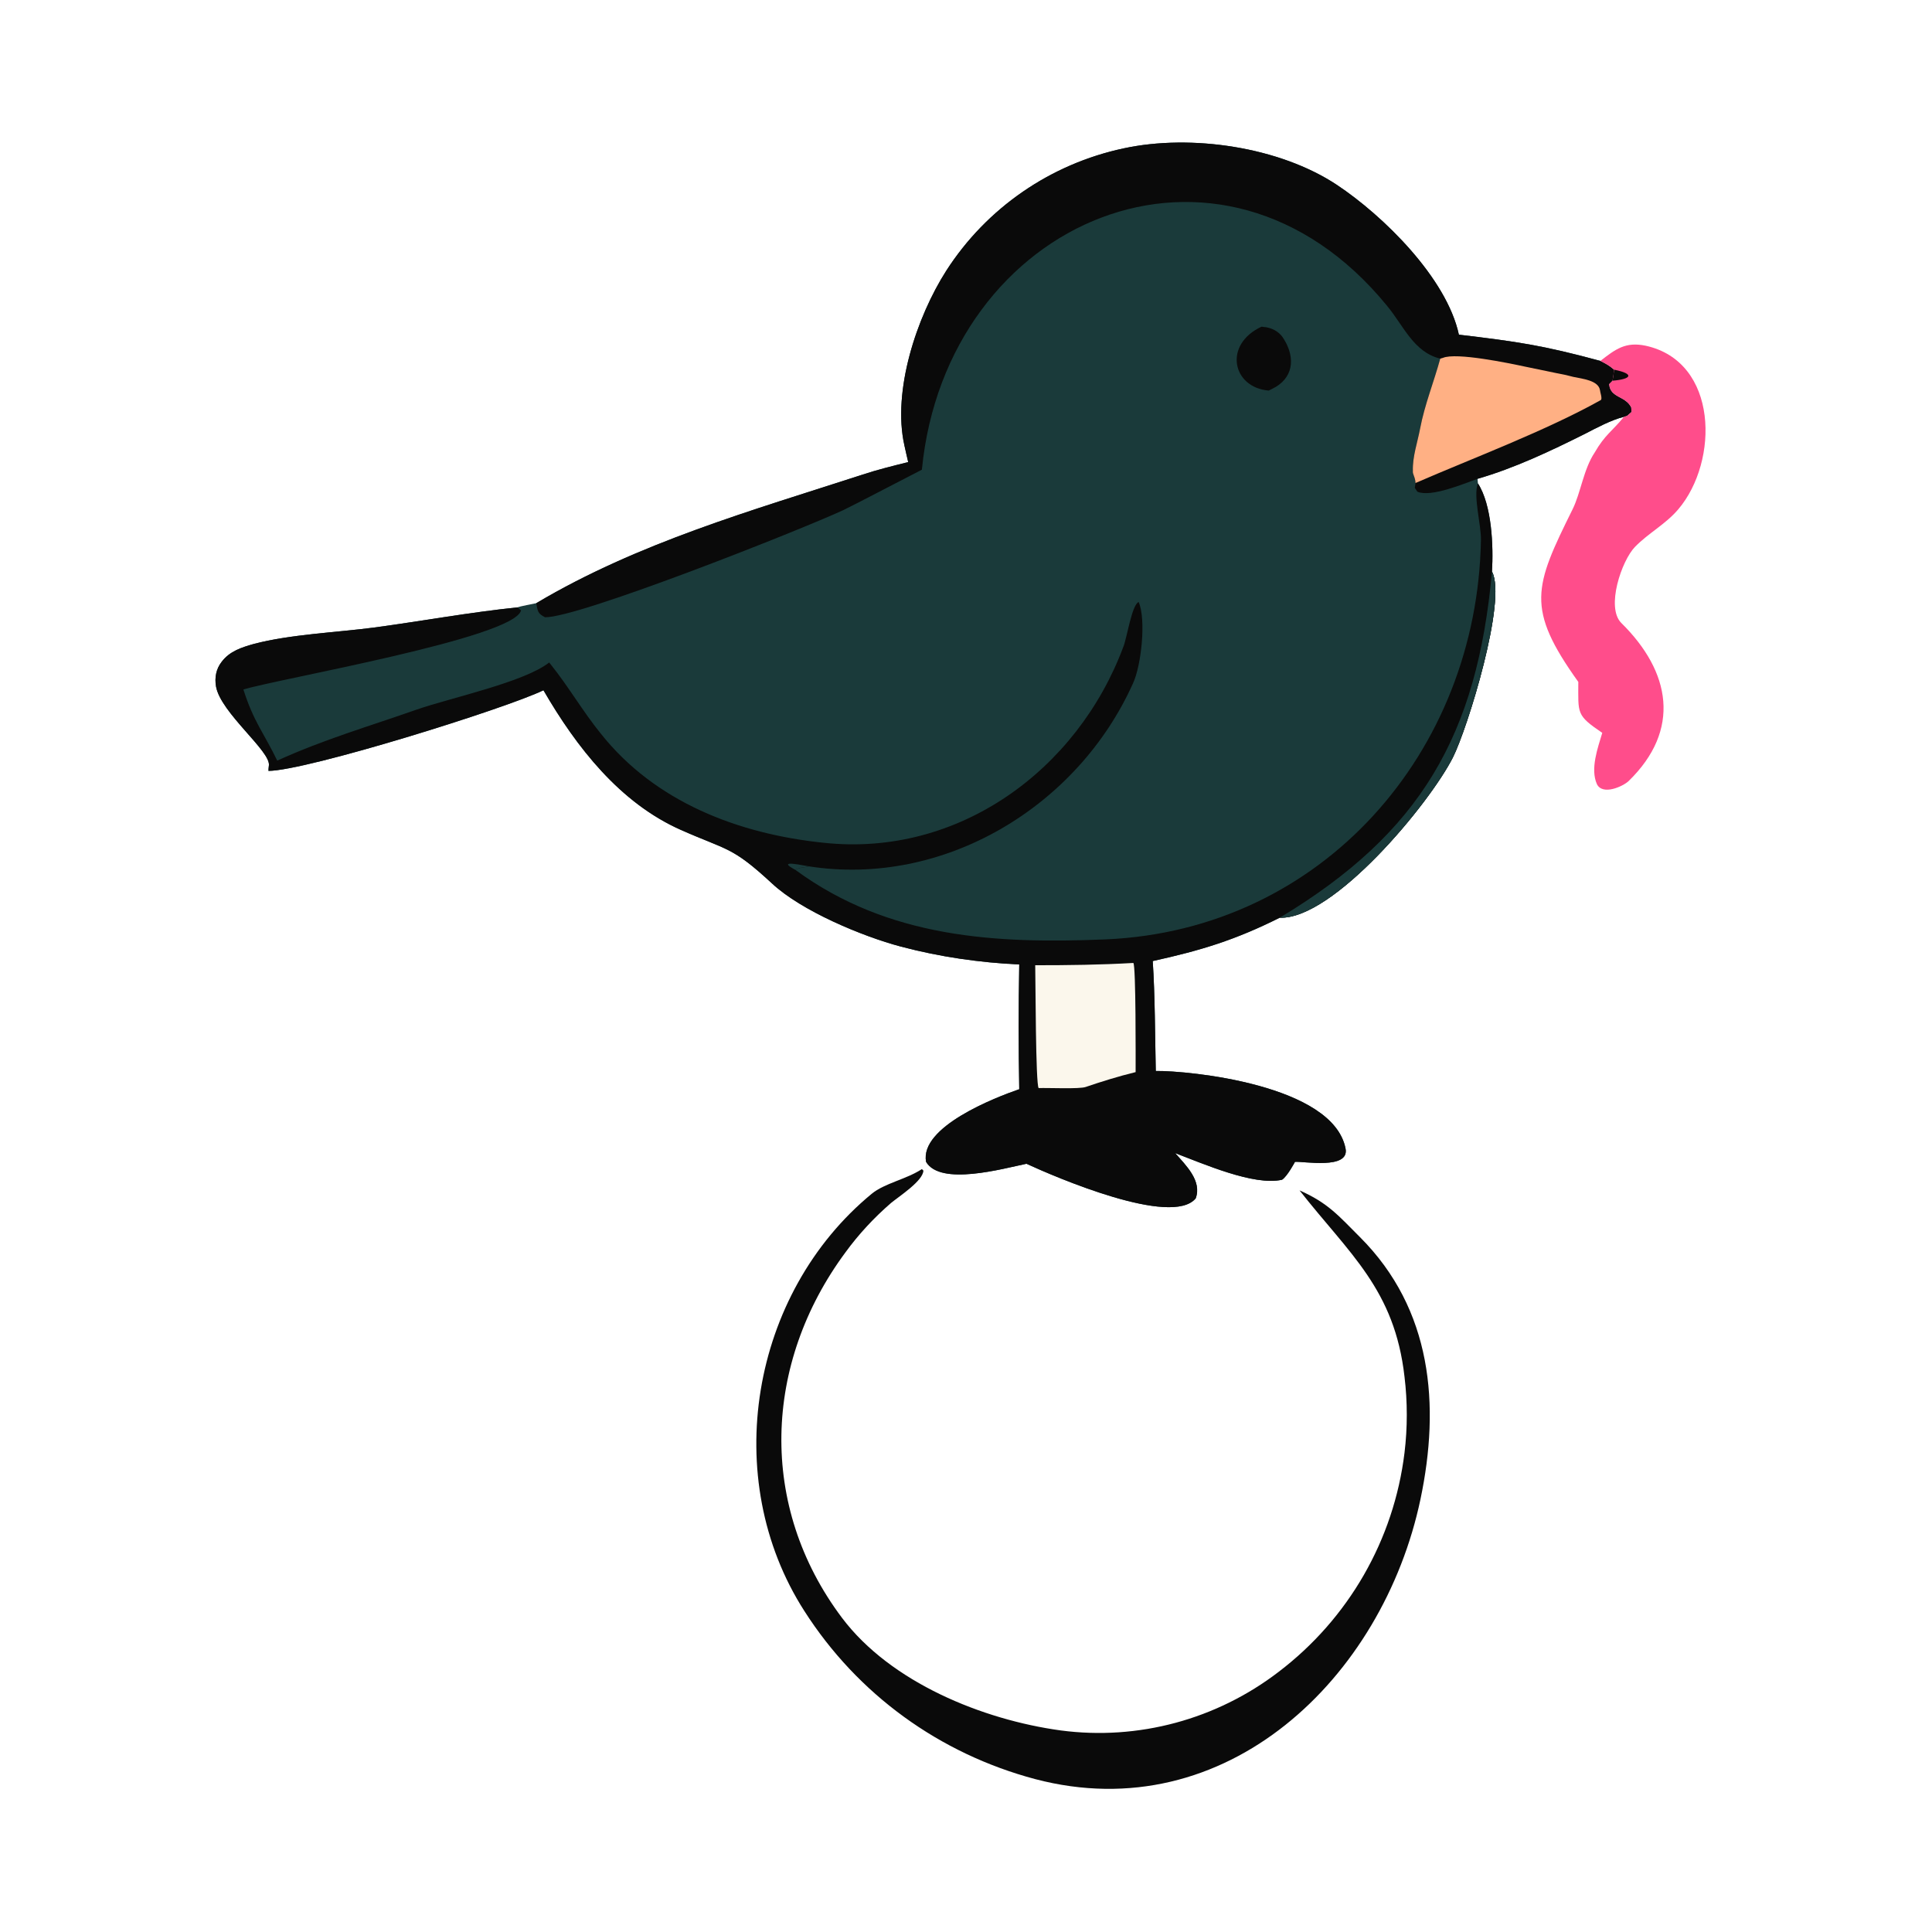
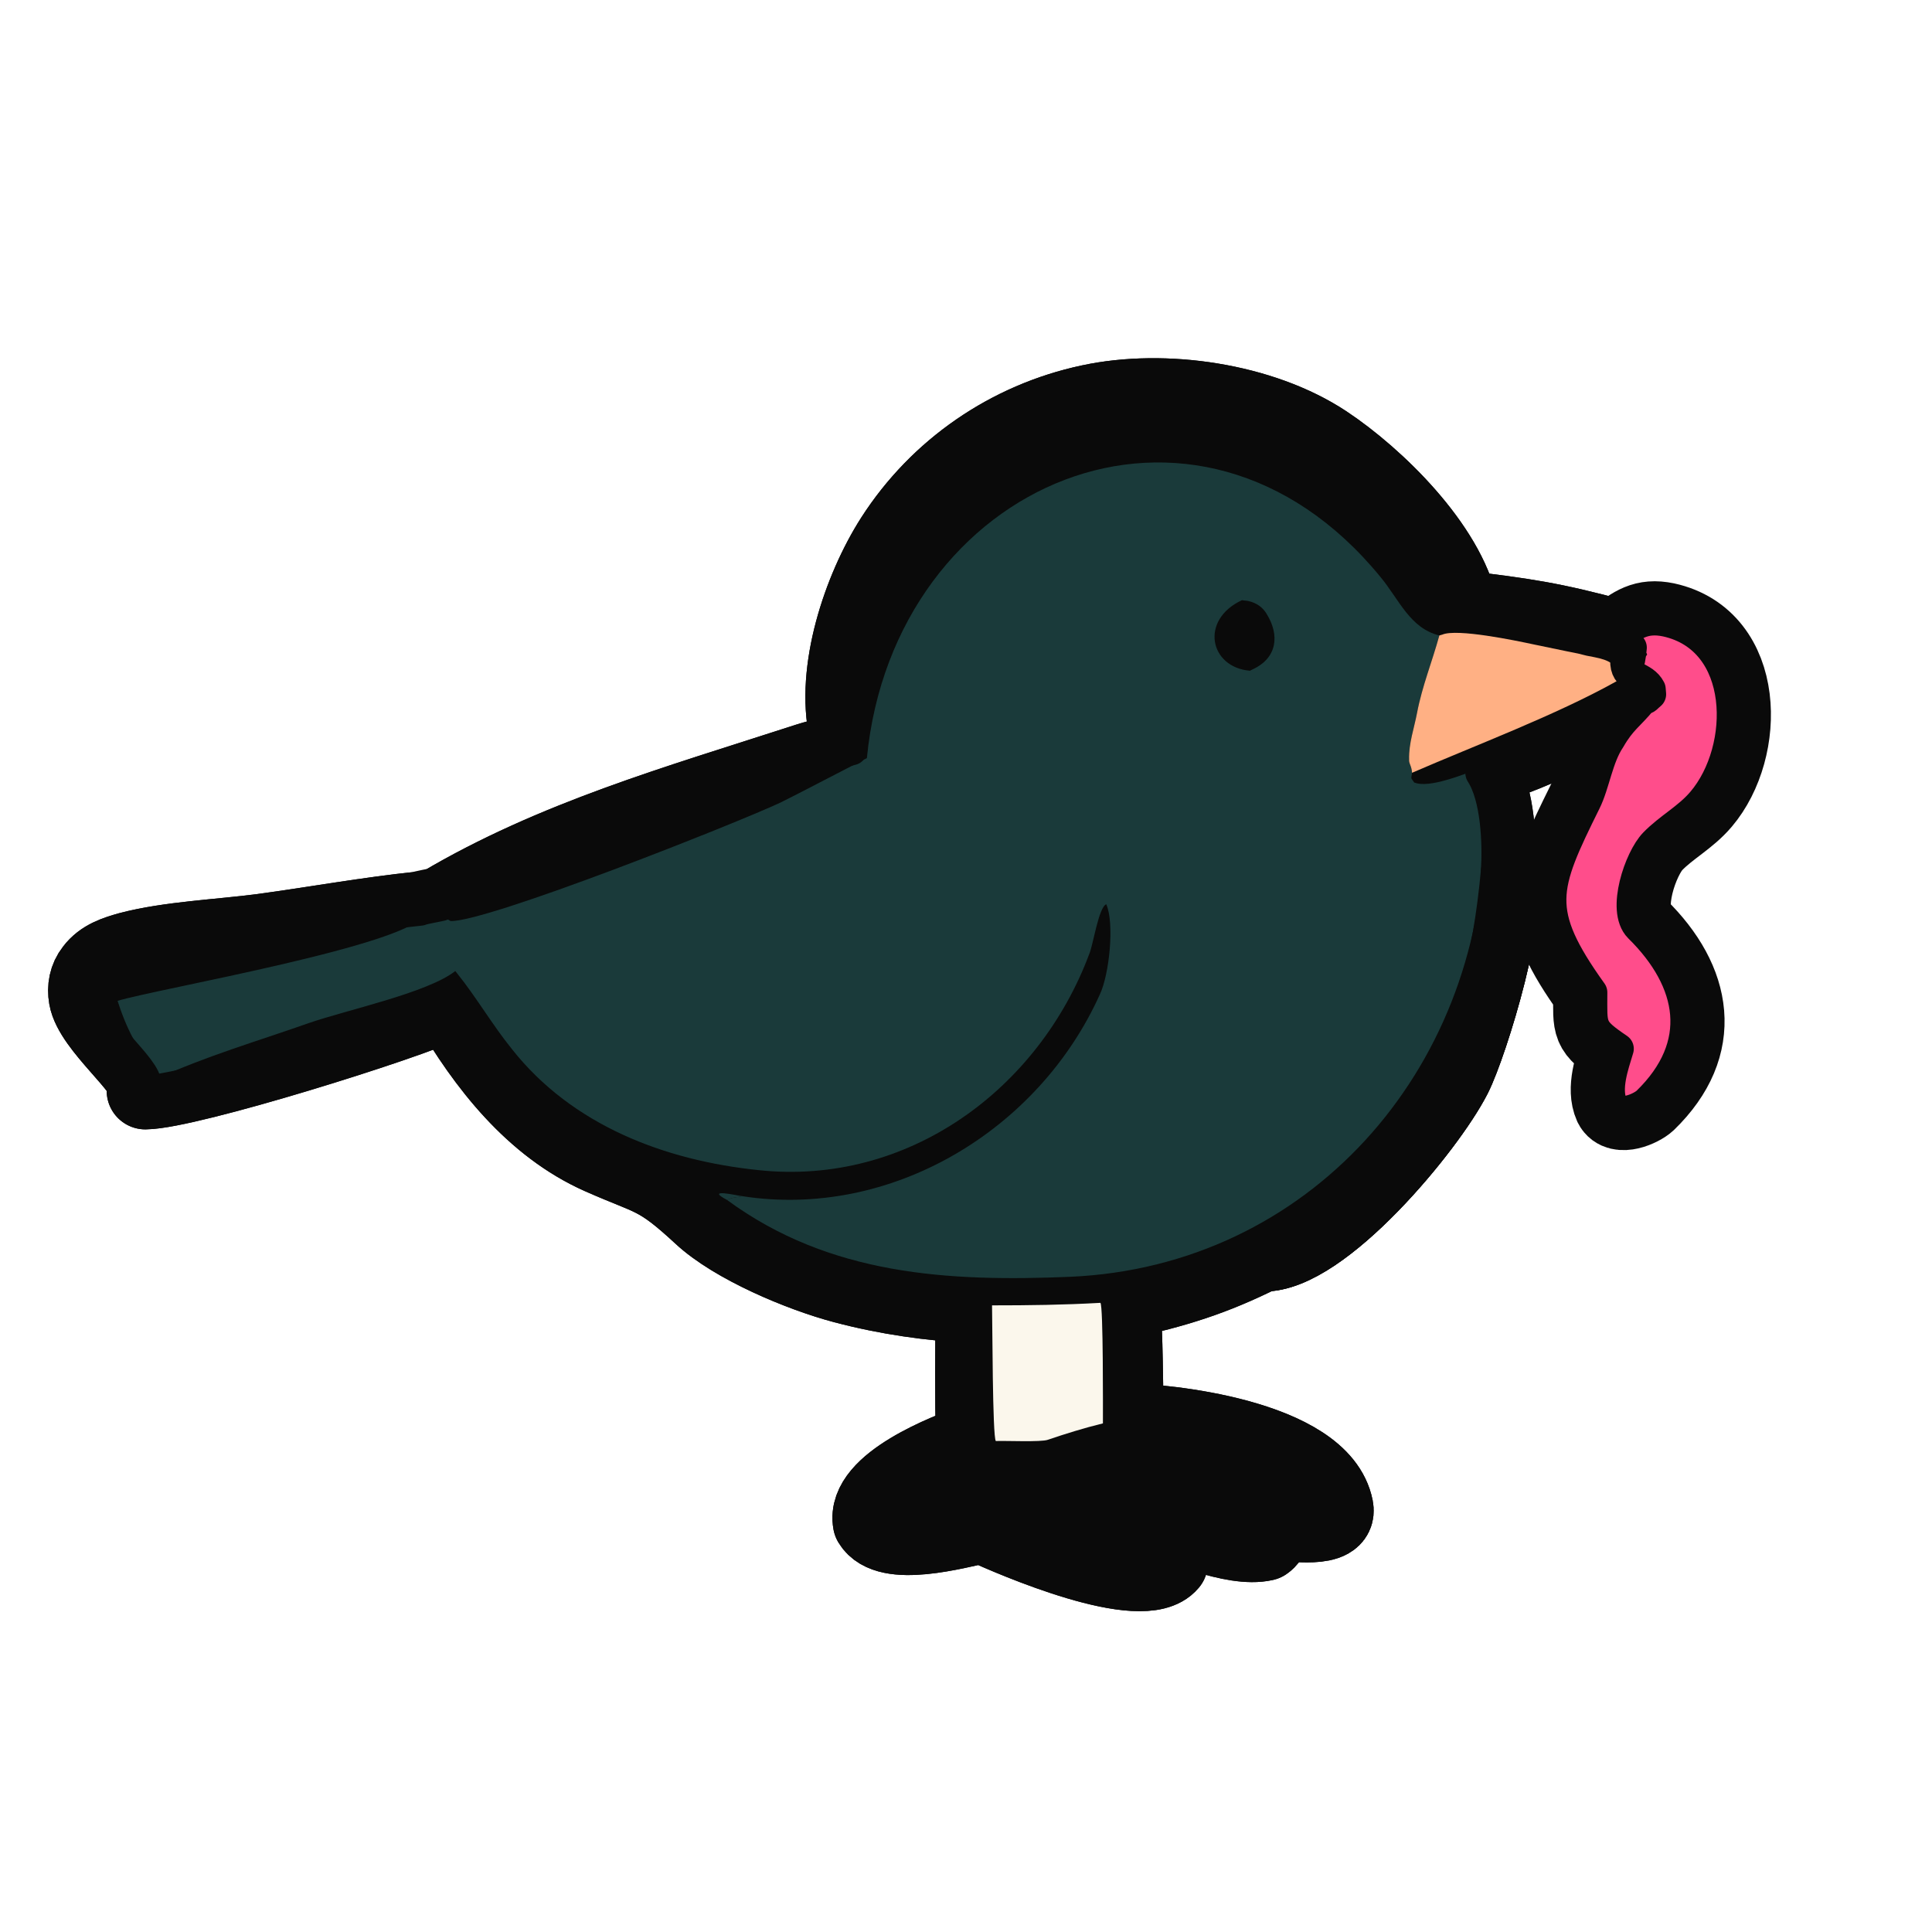
- <svg xmlns="http://www.w3.org/2000/svg" viewBox="26 239 508 508">
-   <path fill="#1a3a3a" d="M167 397.6C193.8 381.7 223.5 373.3 252.8 363.8C256.7 362.5 260.8 361.5 264.8 360.5C264.5 359.1 264.1 357.6 263.8 356.1C260.6 341.8 267 322.4 274.8 310.2C285.4 293.7 302.2 282.1 321.5 278C339.2 274.2 362.4 277.6 377.5 287.6C389.7 295.7 406.4 312.1 409.6 327C424.8 328.8 431.7 329.8 446.8 333.9C448.3 334.7 449 335 450.4 336.2C450.3 337.4 450.2 338 450 339.1L449.1 340C449.4 343.7 453.3 343 454.9 346.1L455 347.3C453.9 348.2 454.2 348.3 453 348.6C449.7 349.4 445.8 351.5 442.7 353.1C433.7 357.6 424.2 362.1 414.5 364.9L414.6 366.1C418.3 371.8 418.7 382.7 418.3 389.3C422.3 396.7 411.9 430.5 408 438.2C401.8 450.4 376.6 480.8 362.5 480.3C350.7 486.2 341.8 488.9 329.1 491.7C329.7 500.6 329.7 511.5 329.9 520.6C338.6 520.5 376.5 524.2 379.8 541C380.9 546.6 368.7 544.3 366.5 544.5C366.5 544.5 364.5 548.3 363.1 549.2C355.7 550.9 342.2 544.9 335 542.2C337.8 545.4 342.1 549.5 340.4 554.1C334.1 561.7 303.5 548.5 295.9 545C289.6 546.3 273.3 550.9 269.5 544.5C267.8 535.3 287.6 527.6 294 525.4C293.8 514 293.8 504 294 492.6C283.5 492.1 273.1 490.6 262.9 487.9C252.7 485.2 236.7 478.5 229 471.3C218.4 461.5 217.4 462.7 205 457.2C189 450.1 177.6 435.5 168.9 420.5C158.7 425.4 106.8 441.6 96.6 441.7C96.6 440.9 96.6 441.4 96.7 440.3C97.3 436.6 84 426.4 82.8 419.5C82.4 417.2 82.8 414.9 84.3 413C86.4 410.2 89.6 409.2 92.8 408.3C102.3 405.8 114.5 405.3 124.4 404C137 402.3 149.5 400 162.1 398.7C162.7 398.4 166.2 397.8 167 397.6Z" />
+ <svg xmlns="http://www.w3.org/2000/svg" viewBox="62 182 460 460">
+   <g data-outlined="1" fill="#0a0a0a" stroke="#0a0a0a" stroke-width="18.4" stroke-linejoin="round">
+     <path d="M167 397.6C193.8 381.7 223.5 373.3 252.8 363.8C256.7 362.5 260.8 361.5 264.8 360.5C264.5 359.1 264.1 357.6 263.8 356.1C260.6 341.8 267 322.4 274.8 310.2C285.4 293.7 302.2 282.1 321.5 278C339.2 274.2 362.4 277.6 377.5 287.6C389.7 295.7 406.4 312.1 409.6 327C424.8 328.8 431.7 329.8 446.8 333.9C448.3 334.7 449 335 450.4 336.2C450.3 337.4 450.2 338 450 339.1L449.1 340C449.4 343.7 453.3 343 454.9 346.1L455 347.3C453.9 348.2 454.2 348.3 453 348.6C449.7 349.4 445.8 351.5 442.7 353.1C433.7 357.6 424.2 362.1 414.5 364.9L414.6 366.1C418.3 371.8 418.7 382.7 418.3 389.3C422.3 396.7 411.9 430.5 408 438.2C401.8 450.4 376.6 480.8 362.5 480.3C350.7 486.2 341.8 488.9 329.1 491.7C329.7 500.6 329.7 511.5 329.9 520.6C338.6 520.5 376.5 524.2 379.8 541C380.9 546.6 368.7 544.3 366.5 544.5C366.5 544.5 364.5 548.3 363.1 549.2C355.7 550.9 342.2 544.9 335 542.2C337.8 545.4 342.1 549.5 340.4 554.1C334.1 561.7 303.5 548.5 295.9 545C289.6 546.3 273.3 550.9 269.5 544.5C267.8 535.3 287.6 527.6 294 525.4C293.8 514 293.8 504 294 492.6C283.5 492.1 273.1 490.6 262.9 487.9C252.7 485.2 236.7 478.5 229 471.3C218.4 461.5 217.4 462.7 205 457.2C189 450.1 177.6 435.5 168.9 420.5C158.7 425.4 106.8 441.6 96.6 441.7C96.6 440.9 96.6 441.4 96.7 440.3C97.3 436.6 84 426.4 82.8 419.5C82.4 417.2 82.8 414.9 84.3 413C86.4 410.2 89.6 409.2 92.8 408.3C102.3 405.8 114.5 405.3 124.4 404C137 402.3 149.5 400 162.1 398.7C162.7 398.4 166.2 397.8 167 397.6Z" />
+     <path d="M414.6 366.1C418.3 371.8 418.7 382.7 418.3 389.3C422.3 396.7 411.9 430.5 408 438.2C401.8 450.4 376.6 480.8 362.5 480.3C350.7 486.2 341.8 488.9 329.1 491.7C329.7 500.6 329.7 511.5 329.9 520.6C338.6 520.5 376.5 524.2 379.8 541C380.9 546.6 368.7 544.3 366.5 544.5C366.5 544.5 364.5 548.3 363.1 549.2C355.7 550.9 342.2 544.9 335 542.2C337.8 545.4 342.1 549.5 340.4 554.1C334.1 561.7 303.5 548.5 295.9 545C289.6 546.3 273.3 550.9 269.5 544.5C267.8 535.3 287.6 527.6 294 525.4C293.8 514 293.8 504 294 492.6C283.5 492.1 273.1 490.6 262.9 487.9C252.7 485.2 236.7 478.5 229 471.3C218.4 461.5 217.4 462.7 205 457.2C189 450.1 177.6 435.5 168.9 420.5C158.7 425.4 106.8 441.6 96.6 441.7C96.6 440.9 96.6 441.4 96.7 440.3C97.3 436.6 84 426.4 82.8 419.5C82.4 417.2 82.8 414.9 84.3 413C86.4 410.2 89.6 409.2 92.8 408.3C102.3 405.8 114.5 405.3 124.4 404C137 402.3 149.5 400 162.1 398.7L163 399.5C161.2 406.8 99 417.5 90 420.3C92.7 428.8 95.3 431.6 98.9 439C111.2 433.4 123 430 135.5 425.6C144.4 422.5 163.8 418.4 170.4 413.2L170.8 413.7C175.4 419.4 179.2 426 183.9 431.8C198.2 449.9 220.2 458.3 242.6 460.6C278 464.4 309.3 441.5 321.4 409C322.3 406.8 323.6 398 325.4 397.3C327.4 401.9 326.1 414 323.9 418.7C309.3 451.2 274.1 472.3 238.7 466.8L237.7 467C236.7 467.1 235.9 467.3 235.1 467.7C259.6 485.7 287.9 487.2 316.8 486C373.7 483.5 414.4 436.8 415.4 381C415.5 377.1 413.3 369.4 414.6 366.1Z" />
+     <path d="M418.3 389.3C422.3 396.7 411.9 430.5 408 438.2C401.8 450.4 376.6 480.8 362.5 480.3C399.6 458 414.4 432.3 418.3 389.3Z" />
+     <path d="M324 492.2C324.7 492.8 324.6 518 324.6 520.9C320.1 522 315.6 523.4 311.5 524.8C309.9 525.4 301.5 525 299.1 525.1C298.3 524.1 298.3 496.9 298.2 492.8C307 492.8 315.2 492.7 324 492.2Z" />
+     <path d="M167 397.6C193.8 381.7 223.5 373.3 252.8 363.8C256.7 362.5 260.8 361.5 264.8 360.5C264.5 359.1 264.1 357.6 263.8 356.1C260.6 341.8 267 322.4 274.8 310.2C285.4 293.7 302.2 282.1 321.5 278C339.2 274.2 362.4 277.6 377.5 287.6C389.7 295.7 406.4 312.1 409.6 327C424.8 328.8 431.7 329.8 446.8 333.9C448.3 334.7 449 335 450.4 336.2C450.3 337.4 450.2 338 450 339.1L449.1 340C449.4 343.7 453.3 343 454.9 346.1L455 347.3C453.9 348.2 454.2 348.3 453 348.6C449.7 349.4 445.8 351.5 442.7 353.1C433.7 357.6 424.2 362.1 414.5 364.9C410.6 366.3 402.3 369.8 398.7 368.3C397.8 366.9 398 367.7 398.2 366C398.1 364.3 397.4 363.8 397.5 362.8C397.4 359 398.7 355.4 399.4 351.7C400.6 345.4 403 339.5 404.7 333.3C397.7 331.6 395.1 324.7 390.7 319.4C347.1 266 274.8 296.6 268.4 362.5C264.1 364.7 251.1 371.5 247.8 373.1C237.1 378.1 178.1 401.5 169.3 401.3C167.4 400.3 167.4 399.8 167 397.6Z" />
+     <path d="M404.7 333.3L405.4 333.1C408.9 331.6 422.8 334.5 427 335.4L435.2 337.1L437.7 337.6L439.7 338.1C442 338.6 446.3 339 446.7 341.6C446.7 342 447.4 343.9 446.9 344.2C432.4 352.3 413.4 359.4 398.2 366C398.1 364.3 397.4 363.8 397.5 362.8C397.4 359 398.7 355.4 399.4 351.7C400.6 345.4 403 339.5 404.7 333.3Z" />
+     <path d="M446.8 333.9C450.8 330.8 453.4 328.8 458.7 329.9C477.9 334.1 478 360.3 467.3 372.9C463.9 376.9 459.5 379.1 455.9 382.8C452.4 386.4 448.2 398.7 452.3 402.8C465.3 415.6 468.1 430.9 454.2 444.4C452.7 445.8 447.4 448.2 445.9 445.2C444.1 441.2 446.1 435.7 447.3 431.7C440.4 427 441 426.7 441 418.3C427.1 398.9 429.4 393.3 439.5 372.9C441.6 368.7 442.4 362.3 445.3 358C448 353.3 449.9 352.4 453 348.6C454.2 348.3 453.9 348.2 455 347.3L454.9 346.1C453.3 343 449.4 343.7 449.1 340L450 339.1C450.2 338 450.3 337.4 450.4 336.2C449 335 448.3 334.7 446.8 333.9Z" />
+   </g>
+   <path stroke="#0a0a0a" stroke-width="7.4" stroke-linejoin="round" fill="#1a3a3a" d="M167 397.6C193.8 381.7 223.5 373.3 252.8 363.8C256.7 362.5 260.8 361.5 264.8 360.5C264.5 359.1 264.1 357.6 263.8 356.1C260.6 341.8 267 322.4 274.8 310.2C285.4 293.7 302.2 282.1 321.5 278C339.2 274.2 362.4 277.6 377.5 287.6C389.7 295.7 406.4 312.1 409.6 327C424.8 328.8 431.7 329.8 446.8 333.9C448.3 334.7 449 335 450.4 336.2C450.3 337.4 450.2 338 450 339.1L449.1 340C449.4 343.7 453.3 343 454.9 346.1L455 347.3C453.9 348.2 454.2 348.3 453 348.6C449.7 349.4 445.8 351.5 442.7 353.1C433.7 357.6 424.2 362.1 414.5 364.9L414.6 366.1C418.3 371.8 418.7 382.7 418.3 389.3C422.3 396.7 411.9 430.5 408 438.2C401.8 450.4 376.6 480.8 362.5 480.3C350.7 486.2 341.8 488.9 329.1 491.7C329.7 500.6 329.7 511.5 329.9 520.6C338.6 520.5 376.5 524.2 379.8 541C380.9 546.6 368.7 544.3 366.5 544.5C366.5 544.5 364.5 548.3 363.1 549.2C355.7 550.9 342.2 544.9 335 542.2C337.8 545.4 342.1 549.5 340.4 554.1C334.1 561.7 303.5 548.5 295.9 545C289.6 546.3 273.3 550.9 269.5 544.5C267.8 535.3 287.6 527.6 294 525.4C293.8 514 293.8 504 294 492.6C283.5 492.1 273.1 490.6 262.9 487.9C252.7 485.2 236.7 478.5 229 471.3C218.4 461.5 217.4 462.7 205 457.2C189 450.1 177.6 435.5 168.9 420.5C158.7 425.4 106.8 441.6 96.6 441.7C96.6 440.9 96.6 441.4 96.7 440.3C97.3 436.6 84 426.4 82.8 419.5C82.4 417.2 82.8 414.9 84.3 413C86.4 410.2 89.6 409.2 92.8 408.3C102.3 405.8 114.5 405.3 124.4 404C137 402.3 149.5 400 162.1 398.7C162.7 398.4 166.2 397.8 167 397.6Z" />
  <path fill="#0a0a0a" d="M414.6 366.1C418.3 371.8 418.7 382.7 418.3 389.3C422.3 396.7 411.9 430.5 408 438.2C401.8 450.4 376.6 480.8 362.5 480.3C350.7 486.2 341.8 488.9 329.1 491.7C329.7 500.6 329.7 511.5 329.9 520.6C338.6 520.5 376.5 524.2 379.8 541C380.9 546.6 368.7 544.3 366.5 544.5C366.5 544.5 364.5 548.3 363.1 549.2C355.7 550.9 342.2 544.9 335 542.2C337.8 545.4 342.1 549.5 340.4 554.1C334.1 561.7 303.5 548.5 295.9 545C289.6 546.3 273.3 550.9 269.5 544.5C267.8 535.3 287.6 527.6 294 525.4C293.8 514 293.8 504 294 492.6C283.5 492.1 273.1 490.6 262.9 487.9C252.7 485.2 236.7 478.5 229 471.3C218.4 461.5 217.4 462.7 205 457.2C189 450.1 177.6 435.5 168.9 420.5C158.7 425.4 106.8 441.6 96.6 441.7C96.6 440.9 96.6 441.4 96.7 440.3C97.3 436.6 84 426.4 82.8 419.5C82.4 417.2 82.8 414.9 84.3 413C86.4 410.2 89.6 409.2 92.8 408.3C102.3 405.8 114.5 405.3 124.4 404C137 402.3 149.5 400 162.1 398.7L163 399.5C161.2 406.8 99 417.5 90 420.3C92.7 428.8 95.3 431.6 98.9 439C111.2 433.4 123 430 135.5 425.6C144.4 422.5 163.8 418.4 170.4 413.2L170.8 413.7C175.4 419.4 179.2 426 183.9 431.8C198.2 449.9 220.2 458.3 242.6 460.6C278 464.4 309.3 441.5 321.4 409C322.3 406.8 323.6 398 325.4 397.3C327.4 401.9 326.1 414 323.9 418.7C309.3 451.2 274.1 472.3 238.7 466.8L237.7 467C236.7 467.1 235.9 467.3 235.1 467.7C259.6 485.7 287.9 487.2 316.8 486C373.7 483.5 414.4 436.8 415.4 381C415.5 377.1 413.3 369.4 414.6 366.1Z" />
-   <path fill="#1a3a3a" d="M418.3 389.3C422.3 396.7 411.9 430.5 408 438.2C401.8 450.4 376.6 480.8 362.5 480.3C399.6 458 414.4 432.3 418.3 389.3Z" />
+   <path stroke="#0a0a0a" stroke-width="7.4" stroke-linejoin="round" fill="#1a3a3a" d="M418.3 389.3C422.3 396.7 411.9 430.5 408 438.2C401.8 450.4 376.6 480.8 362.5 480.3C399.6 458 414.4 432.3 418.3 389.3Z" />
  <path fill="#1a3a3a" d="M235.1 467.7C229.6 464.8 237.7 466.7 238.7 466.8L237.7 467C236.7 467.1 235.9 467.3 235.1 467.7Z" />
  <path fill="#fbf7ec" d="M324 492.2C324.7 492.8 324.6 518 324.6 520.9C320.1 522 315.6 523.4 311.5 524.8C309.9 525.4 301.5 525 299.1 525.1C298.3 524.1 298.3 496.9 298.2 492.8C307 492.8 315.2 492.7 324 492.2Z" />
  <path fill="#0a0a0a" d="M167 397.6C193.8 381.7 223.5 373.3 252.8 363.8C256.7 362.5 260.8 361.5 264.8 360.5C264.5 359.1 264.1 357.6 263.8 356.1C260.6 341.8 267 322.4 274.8 310.2C285.4 293.7 302.2 282.1 321.5 278C339.2 274.2 362.4 277.6 377.5 287.6C389.7 295.7 406.4 312.1 409.6 327C424.8 328.8 431.7 329.8 446.8 333.9C448.3 334.7 449 335 450.4 336.2C450.3 337.4 450.2 338 450 339.1L449.1 340C449.4 343.7 453.3 343 454.9 346.1L455 347.3C453.9 348.2 454.2 348.3 453 348.6C449.7 349.4 445.8 351.5 442.7 353.1C433.7 357.6 424.2 362.1 414.5 364.9C410.6 366.3 402.3 369.8 398.7 368.3C397.8 366.9 398 367.7 398.2 366C398.1 364.3 397.4 363.8 397.5 362.8C397.4 359 398.7 355.4 399.4 351.7C400.6 345.4 403 339.5 404.7 333.3C397.7 331.6 395.1 324.7 390.7 319.4C347.1 266 274.8 296.6 268.4 362.5C264.1 364.7 251.1 371.5 247.8 373.1C237.1 378.1 178.1 401.5 169.3 401.3C167.4 400.3 167.4 399.8 167 397.6Z" />
  <path fill="#ffb084" d="M404.7 333.3L405.4 333.1C408.9 331.6 422.8 334.5 427 335.4L435.2 337.1L437.7 337.6L439.7 338.1C442 338.6 446.3 339 446.7 341.6C446.7 342 447.4 343.9 446.9 344.2C432.4 352.3 413.4 359.4 398.2 366C398.1 364.3 397.4 363.8 397.5 362.8C397.4 359 398.7 355.4 399.4 351.7C400.6 345.4 403 339.5 404.7 333.3Z" />
  <path fill="#0a0a0a" d="M357.7 324.9C358.2 325 358.8 325 359.2 325.1C361.1 325.5 362.7 326.6 363.6 328.2C366.7 333.2 366.1 338.6 360.4 341.3L359.6 341.7C350 340.9 347.6 329.6 357.7 324.9Z" />
-   <path fill="#0a0a0a" d="M268.4 546.4L268.8 546.8C268.7 549.5 262.5 553.5 260.3 555.3C255.8 559.2 251.8 563.5 248.3 568.3C226.7 597.5 225.3 635 247.4 664.4C260.2 681.4 284.4 691.2 304.9 694C325.3 696.7 345.9 691.1 362.2 678.6C380.6 664.6 392.5 643.9 395.3 621C396.1 614.4 396.1 607.6 395.3 601C392.7 578 380.8 568.7 367.7 552C375.2 555.3 378 558.7 383.6 564.3C402.6 583.3 404.7 608.5 399.5 633.2C389.6 680.2 348.4 720 298.2 706.8C273 700.1 251.5 684.5 237.5 662.6C215.1 627.7 223.4 579.1 255.2 552.9C258.6 550.1 264.3 549.1 268.4 546.4Z" />
-   <path fill="#ff4d8b" d="M446.8 333.9C450.8 330.8 453.4 328.8 458.7 329.9C477.9 334.1 478 360.3 467.3 372.9C463.9 376.9 459.5 379.1 455.9 382.8C452.4 386.4 448.2 398.7 452.3 402.8C465.3 415.6 468.1 430.9 454.2 444.4C452.7 445.8 447.4 448.2 445.9 445.2C444.1 441.2 446.1 435.7 447.3 431.7C440.4 427 441 426.7 441 418.3C427.1 398.9 429.4 393.3 439.5 372.9C441.6 368.7 442.4 362.3 445.3 358C448 353.3 449.9 352.4 453 348.6C454.2 348.3 453.9 348.2 455 347.3L454.9 346.1C453.3 343 449.4 343.7 449.1 340L450 339.1C450.2 338 450.3 337.4 450.4 336.2C449 335 448.3 334.7 446.8 333.9Z" />
+   <path stroke="#0a0a0a" stroke-width="7.4" stroke-linejoin="round" fill="#ff4d8b" d="M446.8 333.9C450.8 330.8 453.4 328.8 458.7 329.9C477.9 334.1 478 360.3 467.3 372.9C463.9 376.9 459.5 379.1 455.9 382.8C452.4 386.4 448.2 398.7 452.3 402.8C465.3 415.6 468.1 430.9 454.2 444.4C452.7 445.8 447.4 448.2 445.9 445.2C444.1 441.2 446.1 435.7 447.3 431.7C440.4 427 441 426.7 441 418.3C427.1 398.9 429.4 393.3 439.5 372.9C441.6 368.7 442.4 362.3 445.3 358C448 353.3 449.9 352.4 453 348.6C454.2 348.3 453.9 348.2 455 347.3L454.9 346.1C453.3 343 449.4 343.7 449.1 340L450 339.1C450.2 338 450.3 337.4 450.4 336.2C449 335 448.3 334.7 446.8 333.9Z" />
  <path fill="#0a0a0a" d="M450.4 336.2C455.9 337.3 455 338.7 450 339.1C450.2 338 450.3 337.4 450.4 336.2Z" />
</svg>
